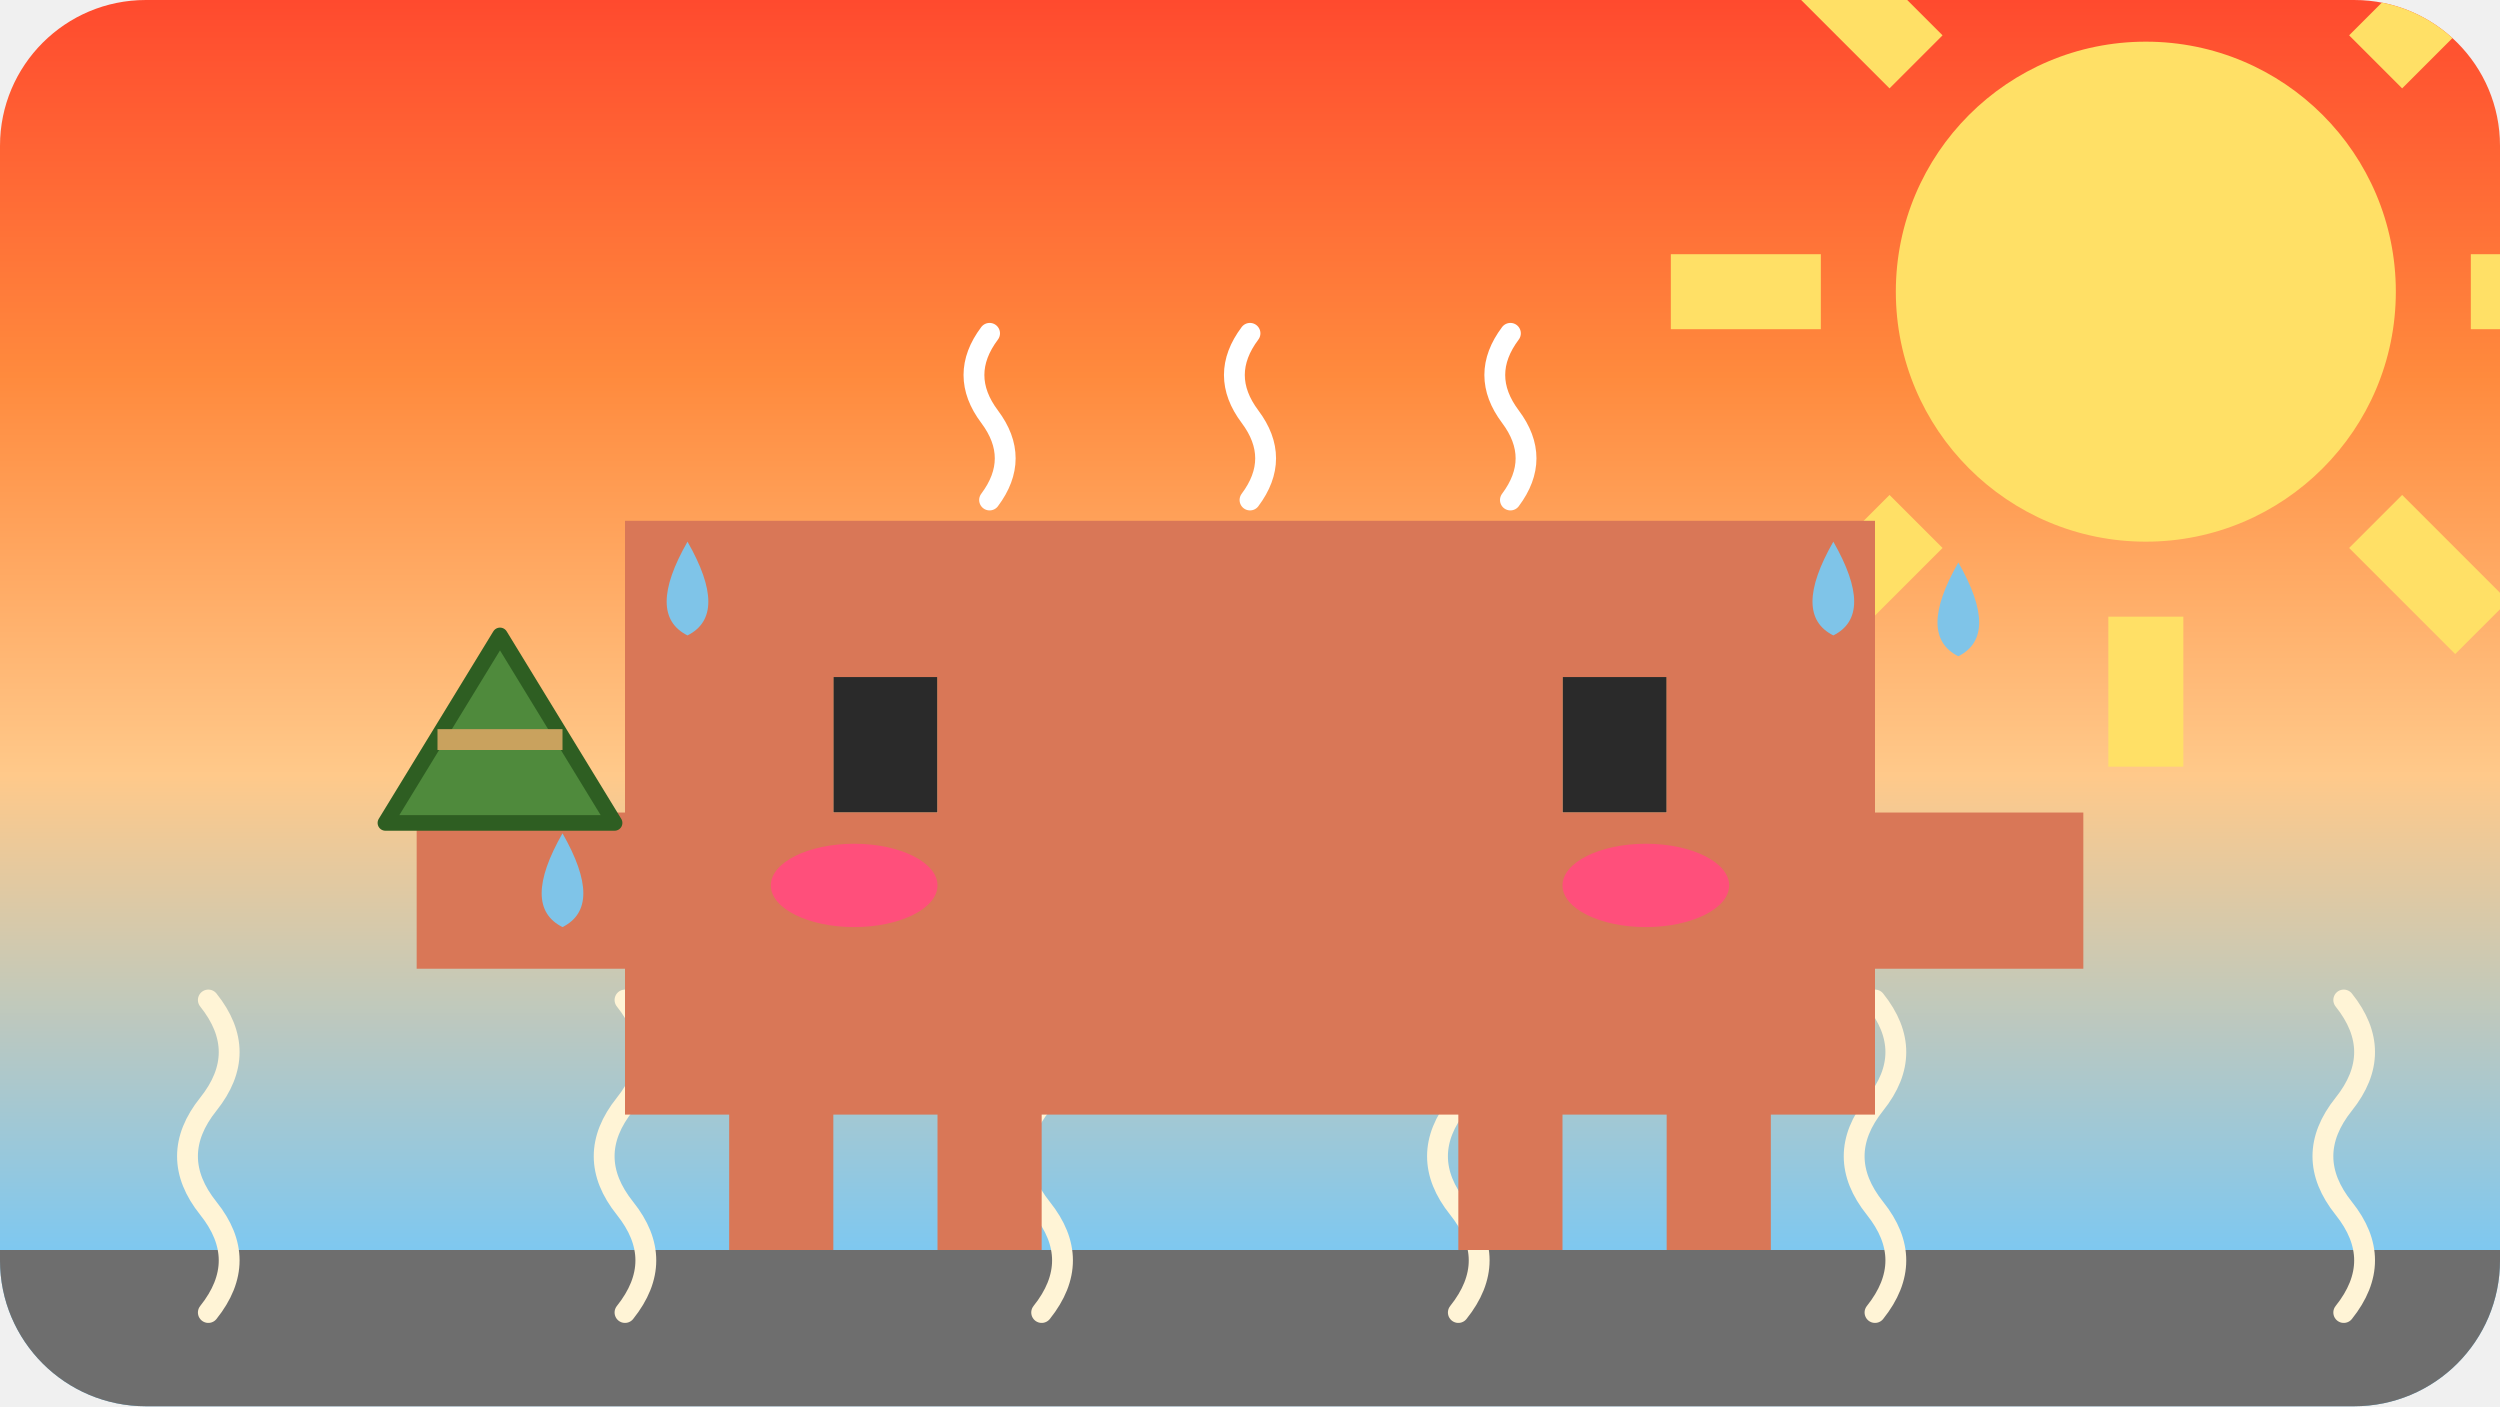
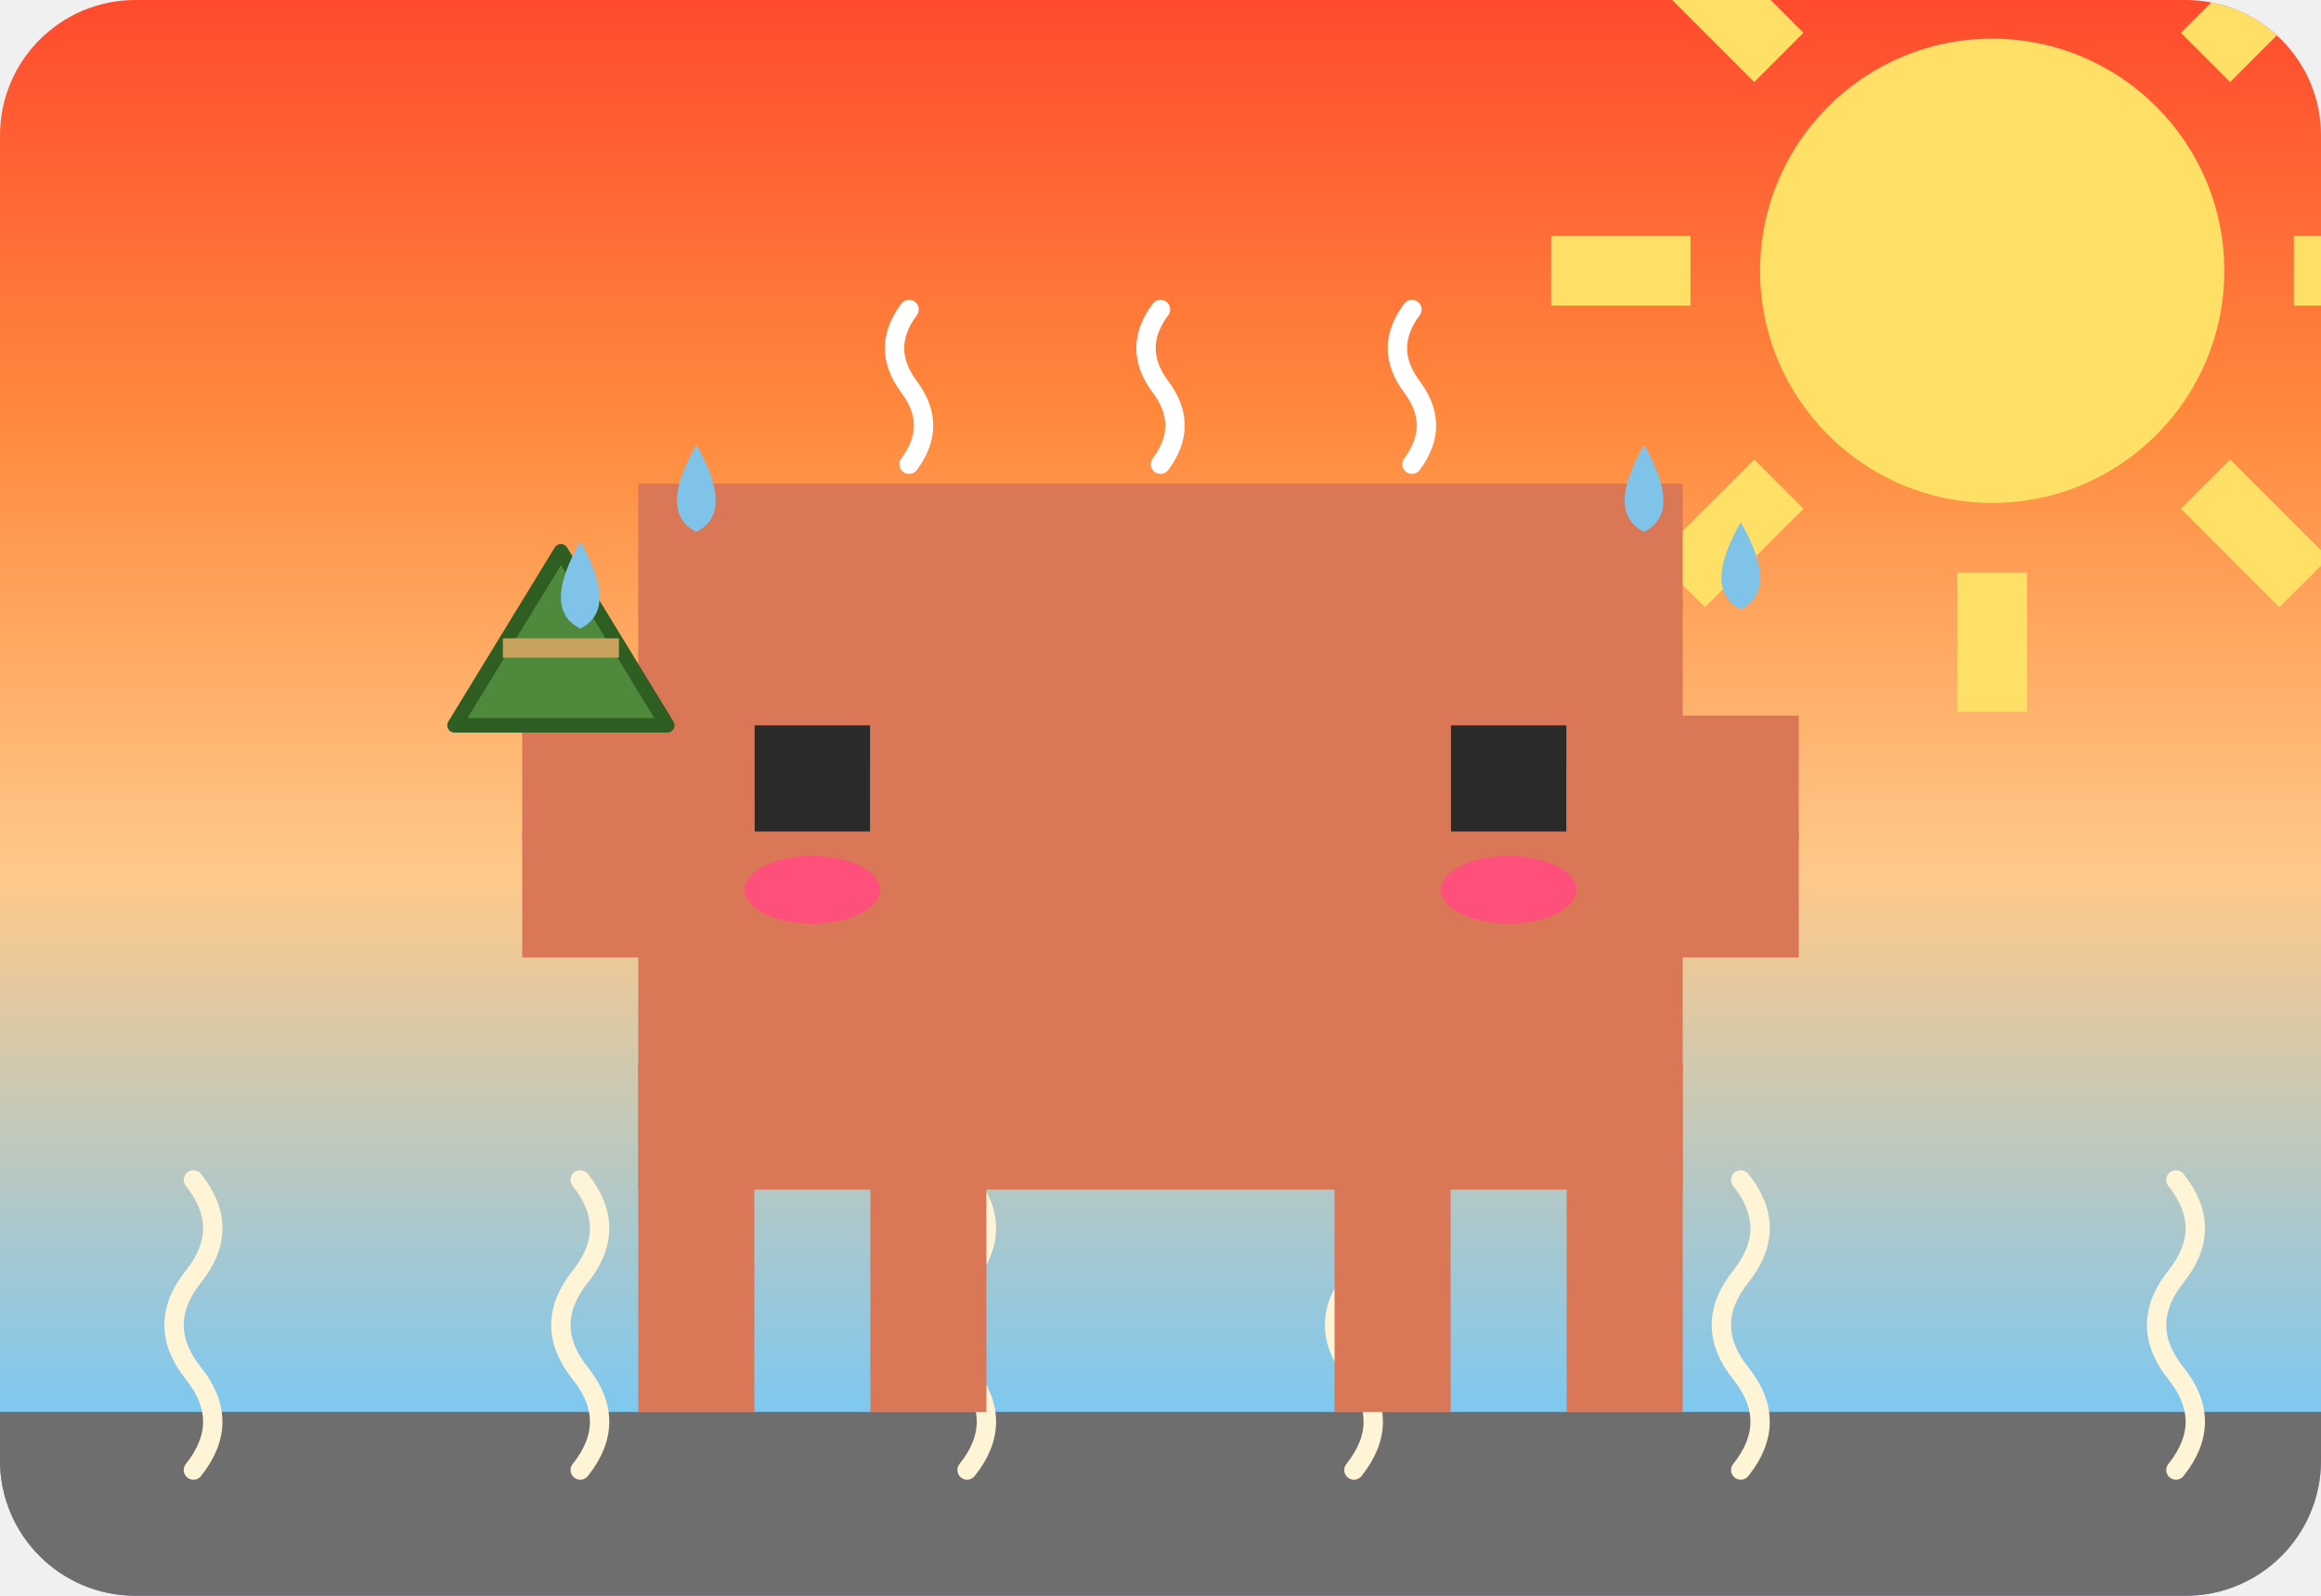
- <svg xmlns="http://www.w3.org/2000/svg" class="walk" viewBox="-30 -50 240 135" width="240" height="135">
-   <style>@keyframes blink{0%,90%,100%{opacity:0}93%,97%{opacity:1}}@keyframes bob{0%,100%{transform:translateY(0)}50%{transform:translateY(-6px)}}@keyframes hop{0%,100%{transform:translateY(0)}40%{transform:translateY(-16px)}60%{transform:translateY(-16px)}}@keyframes legA{0%,100%{transform:translateY(0)}50%{transform:translateY(-5px)}}@keyframes legB{0%,100%{transform:translateY(-5px)}50%{transform:translateY(0)}}@keyframes breathe{0%,100%{transform:scaleY(1)}50%{transform:scaleY(.95)}}@keyframes z{0%{opacity:0;transform:translate(0,0)}30%{opacity:1}100%{opacity:0;transform:translate(10px,-18px)}}@keyframes fall{0%{transform:translate(0,0);opacity:0}10%{opacity:1}90%{opacity:1}100%{transform:translate(8px,130px);opacity:0}}@keyframes drift{0%{transform:translate(0,0) rotate(0);opacity:0}10%{opacity:1}50%{transform:translate(14px,65px) rotate(180deg)}90%{opacity:1}100%{transform:translate(-4px,130px) rotate(360deg);opacity:0}}@keyframes rain{0%{transform:translate(0,0)}100%{transform:translate(-6px,135px)}}@keyframes rise{0%{transform:translate(0,0);opacity:0}15%{opacity:1}85%{opacity:1}100%{transform:translate(6px,-120px);opacity:0}}@keyframes twinkle{0%,100%{opacity:.25}50%{opacity:1}}@keyframes spin{to{transform:rotate(360deg)}}@keyframes sway{0%,100%{transform:rotate(-6deg)}50%{transform:rotate(6deg)}}@keyframes burst{0%{transform:scale(.1);opacity:0}15%{opacity:1}70%{transform:scale(1);opacity:1}100%{transform:scale(1.15);opacity:0}}@keyframes heat{0%{transform:translateY(0);opacity:0}30%{opacity:.8}100%{transform:translateY(-26px);opacity:0}}@keyframes drip{0%,60%{transform:translateY(0);opacity:0}70%{opacity:1}100%{transform:translateY(14px);opacity:0}}.lid{opacity:0;animation:blink 3.5s infinite}.bob .body{animation:bob .9s ease-in-out infinite}.walk .body{animation:bob .4s steps(2) infinite}.walk .la{animation:legA .4s steps(2) infinite}.walk .lb{animation:legB .4s steps(2) infinite}.jump .all{animation:hop .7s ease-in-out infinite}.sleep .body{transform-box:fill-box;transform-origin:50% 100%;animation:breathe 2.4s ease-in-out infinite}.sleep .z1{animation:z 2.4s infinite}.sleep .z2{animation:z 2.4s 1.2s infinite}.fall{animation:fall 5s linear infinite}.drift{animation:drift 7s linear infinite}.rain{animation:rain 1s linear infinite}.rise{animation:rise 6s linear infinite}.twinkle{animation:twinkle 2s ease-in-out infinite}.spin{animation:spin 12s linear infinite}.sway{animation:sway 2.4s ease-in-out infinite}.heat{animation:heat 1.8s ease-out infinite}.burst{animation:burst 1.8s ease-out infinite}.drip{animation:drip 2.2s ease-in infinite}</style>
+ <svg xmlns="http://www.w3.org/2000/svg" class="walk" viewBox="-54 -50 240 165" width="240" height="165">
+   <style>@keyframes blink{0%,88%,100%{transform:scaleY(0)}90.5%{transform:scaleY(.8)}92.5%,94.5%{transform:scaleY(1)}96.5%{transform:scaleY(.8)}}@keyframes bob{0%,100%{transform:translateY(0)}50%{transform:translateY(-6px)}}@keyframes hop{0%,100%{transform:translateY(0)}40%{transform:translateY(-16px)}60%{transform:translateY(-16px)}}@keyframes legA{0%,100%{transform:translateY(0)}50%{transform:translateY(-5px)}}@keyframes legB{0%,100%{transform:translateY(-5px)}50%{transform:translateY(0)}}@keyframes breathe{0%,100%{transform:scaleY(1)}50%{transform:scaleY(.95)}}@keyframes z{0%{opacity:0;transform:translate(0,0)}30%{opacity:1}100%{opacity:0;transform:translate(10px,-18px)}}@keyframes fall{0%{transform:translate(0,0);opacity:0}10%{opacity:1}90%{opacity:1}100%{transform:translate(8px,165px);opacity:0}}@keyframes drift{0%{transform:translate(0,0) rotate(0);opacity:0}10%{opacity:1}50%{transform:translate(14px,82px) rotate(180deg)}90%{opacity:1}100%{transform:translate(-4px,165px) rotate(360deg);opacity:0}}@keyframes rain{0%{transform:translate(0,0)}100%{transform:translate(-6px,170px)}}@keyframes rise{0%{transform:translate(0,0);opacity:0}15%{opacity:1}85%{opacity:1}100%{transform:translate(6px,-150px);opacity:0}}@keyframes twinkle{0%,100%{opacity:.25}50%{opacity:1}}@keyframes spin{to{transform:rotate(360deg)}}@keyframes sway{0%,100%{transform:rotate(-6deg)}50%{transform:rotate(6deg)}}@keyframes burst{0%{transform:scale(.1);opacity:0}15%{opacity:1}70%{transform:scale(1);opacity:1}100%{transform:scale(1.15);opacity:0}}@keyframes heat{0%{transform:translateY(0);opacity:0}30%{opacity:.8}100%{transform:translateY(-26px);opacity:0}}@keyframes drip{0%,60%{transform:translateY(0);opacity:0}70%{opacity:1}100%{transform:translateY(14px);opacity:0}}.lid{transform-box:fill-box;transform-origin:50% 0;transform:scaleY(0);animation:blink 3.5s infinite}.bob .body{animation:bob .9s ease-in-out infinite}.walk .body{animation:bob .4s steps(2) infinite}.walk .la{animation:legA .4s steps(2) infinite}.walk .lb{animation:legB .4s steps(2) infinite}.jump .all{animation:hop .7s ease-in-out infinite}.sleep .body{transform-box:fill-box;transform-origin:50% 100%;animation:breathe 2.4s ease-in-out infinite}.sleep .z1{animation:z 2.4s infinite}.sleep .z2{animation:z 2.4s 1.2s infinite}.fall{animation:fall 5s linear infinite}.drift{animation:drift 7s linear infinite}.rain{animation:rain 1s linear infinite}.rise{animation:rise 6s linear infinite}.twinkle{animation:twinkle 2s ease-in-out infinite}.spin{animation:spin 12s linear infinite}.sway{animation:sway 2.4s ease-in-out infinite}.heat{animation:heat 1.8s ease-out infinite}.burst{animation:burst 1.8s ease-out infinite}.drip{animation:drip 2.2s ease-in infinite}</style>
  <defs>
    <clipPath id="frame">
-       <rect x="-30" y="-50" width="240" height="135" rx="14" />
+       <rect x="-54" y="-50" width="240" height="165" rx="14" />
    </clipPath>
  </defs>
  <g clip-path="url(#frame)">
    <defs>
-       <linearGradient id="heatSky" gradientUnits="userSpaceOnUse" x1="0" y1="-50" x2="0" y2="70">
+       <linearGradient id="heatSky" gradientUnits="userSpaceOnUse" x1="0" y1="-50" x2="0" y2="96">
        <stop offset="0" stop-color="#FF4A2E" />
        <stop offset=".3" stop-color="#FF8A3D" />
        <stop offset=".62" stop-color="#FFC98A" />
        <stop offset="1" stop-color="#7EC8F0" />
      </linearGradient>
    </defs>
-     <rect x="-30" y="-50" width="240" height="135" rx="14" fill="url(#heatSky)" />
-     <rect x="-30" y="70" width="240" height="15" fill="#0000000d" />
-     <g transform="translate(176 -22) scale(2.4)">
+     <rect x="-54" y="-50" width="240" height="165" rx="14" fill="url(#heatSky)" />
+     <rect x="-54" y="96" width="240" height="19" fill="#0000002e" />
+     <g transform="translate(152 -22) scale(2.4)">
      <g class="spin">
        <rect x="-1.5" y="-19" width="3" height="6" fill="#FFE066" transform="rotate(0)" />
        <rect x="-1.5" y="-19" width="3" height="6" fill="#FFE066" transform="rotate(45)" />
        <rect x="-1.5" y="-19" width="3" height="6" fill="#FFE066" transform="rotate(90)" />
        <rect x="-1.5" y="-19" width="3" height="6" fill="#FFE066" transform="rotate(135)" />
        <rect x="-1.5" y="-19" width="3" height="6" fill="#FFE066" transform="rotate(180)" />
        <rect x="-1.5" y="-19" width="3" height="6" fill="#FFE066" transform="rotate(225)" />
        <rect x="-1.5" y="-19" width="3" height="6" fill="#FFE066" transform="rotate(270)" />
        <rect x="-1.5" y="-19" width="3" height="6" fill="#FFE066" transform="rotate(315)" />
      </g>
      <circle r="10" fill="#FFE066" />
    </g>
-     <rect x="-30" y="70" width="240" height="15" fill="#6E6E6E" />
-     <g transform="translate(-10 76)">
+     <rect x="-54" y="96" width="240" height="19" fill="#6E6E6E" />
+     <g transform="translate(-34 102)">
      <path class="heat" style="animation-delay:-0.00s" d="M0 0 q4 -5 0 -10 q-4 -5 0 -10 q4 -5 0 -10" fill="none" stroke="#FFF4D6" stroke-width="2" stroke-linecap="round" />
    </g>
-     <g transform="translate(30 76)">
+     <g transform="translate(6 102)">
      <path class="heat" style="animation-delay:-0.45s" d="M0 0 q4 -5 0 -10 q-4 -5 0 -10 q4 -5 0 -10" fill="none" stroke="#FFF4D6" stroke-width="2" stroke-linecap="round" />
    </g>
-     <g transform="translate(70 76)">
+     <g transform="translate(46 102)">
      <path class="heat" style="animation-delay:-0.90s" d="M0 0 q4 -5 0 -10 q-4 -5 0 -10 q4 -5 0 -10" fill="none" stroke="#FFF4D6" stroke-width="2" stroke-linecap="round" />
    </g>
-     <g transform="translate(110 76)">
+     <g transform="translate(86 102)">
      <path class="heat" style="animation-delay:-1.35s" d="M0 0 q4 -5 0 -10 q-4 -5 0 -10 q4 -5 0 -10" fill="none" stroke="#FFF4D6" stroke-width="2" stroke-linecap="round" />
    </g>
-     <g transform="translate(150 76)">
+     <g transform="translate(126 102)">
      <path class="heat" style="animation-delay:-1.80s" d="M0 0 q4 -5 0 -10 q-4 -5 0 -10 q4 -5 0 -10" fill="none" stroke="#FFF4D6" stroke-width="2" stroke-linecap="round" />
    </g>
-     <g transform="translate(195 76)">
+     <g transform="translate(171 102)">
      <path class="heat" style="animation-delay:-2.25s" d="M0 0 q4 -5 0 -10 q-4 -5 0 -10 q4 -5 0 -10" fill="none" stroke="#FFF4D6" stroke-width="2" stroke-linecap="round" />
    </g>
    <g class="all">
      <g class="la">
-         <rect x="40" y="42" width="10" height="28" fill="#D97757" />
+         <rect x="12" y="60" width="12" height="36" fill="#D97757" />
      </g>
      <g class="lb">
-         <rect x="60" y="42" width="10" height="28" fill="#D97757" />
+         <rect x="36" y="60" width="12" height="36" fill="#D97757" />
      </g>
      <g class="la">
-         <rect x="110" y="42" width="10" height="28" fill="#D97757" />
+         <rect x="84" y="60" width="12" height="36" fill="#D97757" />
      </g>
      <g class="lb">
-         <rect x="130" y="42" width="10" height="28" fill="#D97757" />
+         <rect x="108" y="60" width="12" height="36" fill="#D97757" />
      </g>
      <g class="body">
-         <rect x="50" y="14" width="10" height="14" fill="#2a2a2a" />
-         <rect x="120" y="14" width="10" height="14" fill="#2a2a2a" />
-         <rect x="30" y="0" width="120" height="15" fill="#D97757" />
-         <rect x="30" y="14" width="20" height="15" fill="#D97757" />
-         <rect x="60" y="14" width="60" height="15" fill="#D97757" />
-         <rect x="130" y="14" width="20" height="15" fill="#D97757" />
-         <rect x="10" y="28" width="160" height="15" fill="#D97757" />
-         <rect x="30" y="42" width="120" height="15" fill="#D97757" />
+         <rect x="24" y="24" width="12" height="12" fill="#2a2a2a" />
+         <rect x="96" y="24" width="12" height="12" fill="#2a2a2a" />
+         <rect x="12" y="0" width="108" height="13" fill="#D97757" />
+         <rect x="12" y="12" width="108" height="13" fill="#D97757" />
+         <rect x="0" y="24" width="24" height="13" fill="#D97757" />
+         <rect x="36" y="24" width="60" height="13" fill="#D97757" />
+         <rect x="108" y="24" width="24" height="13" fill="#D97757" />
+         <rect x="0" y="36" width="132" height="13" fill="#D97757" />
+         <rect x="12" y="48" width="108" height="13" fill="#D97757" />
+         <rect x="12" y="60" width="108" height="13" fill="#D97757" />
        <g class="lid">
-           <rect x="50" y="14" width="10.5" height="14.5" fill="#D97757" />
-           <rect x="120" y="14" width="10.5" height="14.5" fill="#D97757" />
+           <rect x="24" y="24" width="12.5" height="12.5" fill="#D97757" />
+           <rect x="96" y="24" width="12.5" height="12.5" fill="#D97757" />
        </g>
-         <ellipse cx="52" cy="35" rx="8" ry="4" fill="#FF4F7B" />
-         <ellipse cx="128" cy="35" rx="8" ry="4" fill="#FF4F7B" />
-         <g transform="translate(18 29)">
+         <ellipse cx="30" cy="42" rx="7" ry="3.5" fill="#FF4F7B" />
+         <ellipse cx="102" cy="42" rx="7" ry="3.5" fill="#FF4F7B" />
+         <g transform="translate(4 25)">
          <path d="M-11 0 L11 0 L0 -18 Z" fill="#4F8A3C" stroke="#2E5E22" stroke-width="1.5" stroke-linejoin="round" />
          <line x1="-6" y1="-8" x2="6" y2="-8" stroke="#C9A25E" stroke-width="2" />
        </g>
-         <path class="drip" style="animation-delay:-0s" transform="translate(158 4)" d="M0 0 Q-4 7 0 9 Q4 7 0 0Z" fill="#7FC4E8" />
-         <path class="drip" style="animation-delay:-0.7s" transform="translate(24 30)" d="M0 0 Q-4 7 0 9 Q4 7 0 0Z" fill="#7FC4E8" />
-         <path class="drip" style="animation-delay:-1.4s" transform="translate(146 2)" d="M0 0 Q-4 7 0 9 Q4 7 0 0Z" fill="#7FC4E8" />
-         <path class="drip" style="animation-delay:-1.9s" transform="translate(36 2)" d="M0 0 Q-4 7 0 9 Q4 7 0 0Z" fill="#7FC4E8" />
-         <g transform="translate(65 -2)">
+         <path class="drip" style="animation-delay:-0s" transform="translate(126 4)" d="M0 0 Q-4 7 0 9 Q4 7 0 0Z" fill="#7FC4E8" />
+         <path class="drip" style="animation-delay:-0.7s" transform="translate(6 6)" d="M0 0 Q-4 7 0 9 Q4 7 0 0Z" fill="#7FC4E8" />
+         <path class="drip" style="animation-delay:-1.4s" transform="translate(116 -4)" d="M0 0 Q-4 7 0 9 Q4 7 0 0Z" fill="#7FC4E8" />
+         <path class="drip" style="animation-delay:-1.9s" transform="translate(18 -4)" d="M0 0 Q-4 7 0 9 Q4 7 0 0Z" fill="#7FC4E8" />
+         <g transform="translate(40 -2)">
          <path class="heat" style="animation-delay:-0.0s" d="M0 0 q3 -4 0 -8 q-3 -4 0 -8" fill="none" stroke="#ffffff" stroke-width="2" stroke-linecap="round" />
        </g>
-         <g transform="translate(90 -2)">
+         <g transform="translate(66 -2)">
          <path class="heat" style="animation-delay:-0.6s" d="M0 0 q3 -4 0 -8 q-3 -4 0 -8" fill="none" stroke="#ffffff" stroke-width="2" stroke-linecap="round" />
        </g>
-         <g transform="translate(115 -2)">
+         <g transform="translate(92 -2)">
          <path class="heat" style="animation-delay:-1.2s" d="M0 0 q3 -4 0 -8 q-3 -4 0 -8" fill="none" stroke="#ffffff" stroke-width="2" stroke-linecap="round" />
        </g>
      </g>
    </g>
  </g>
</svg>
